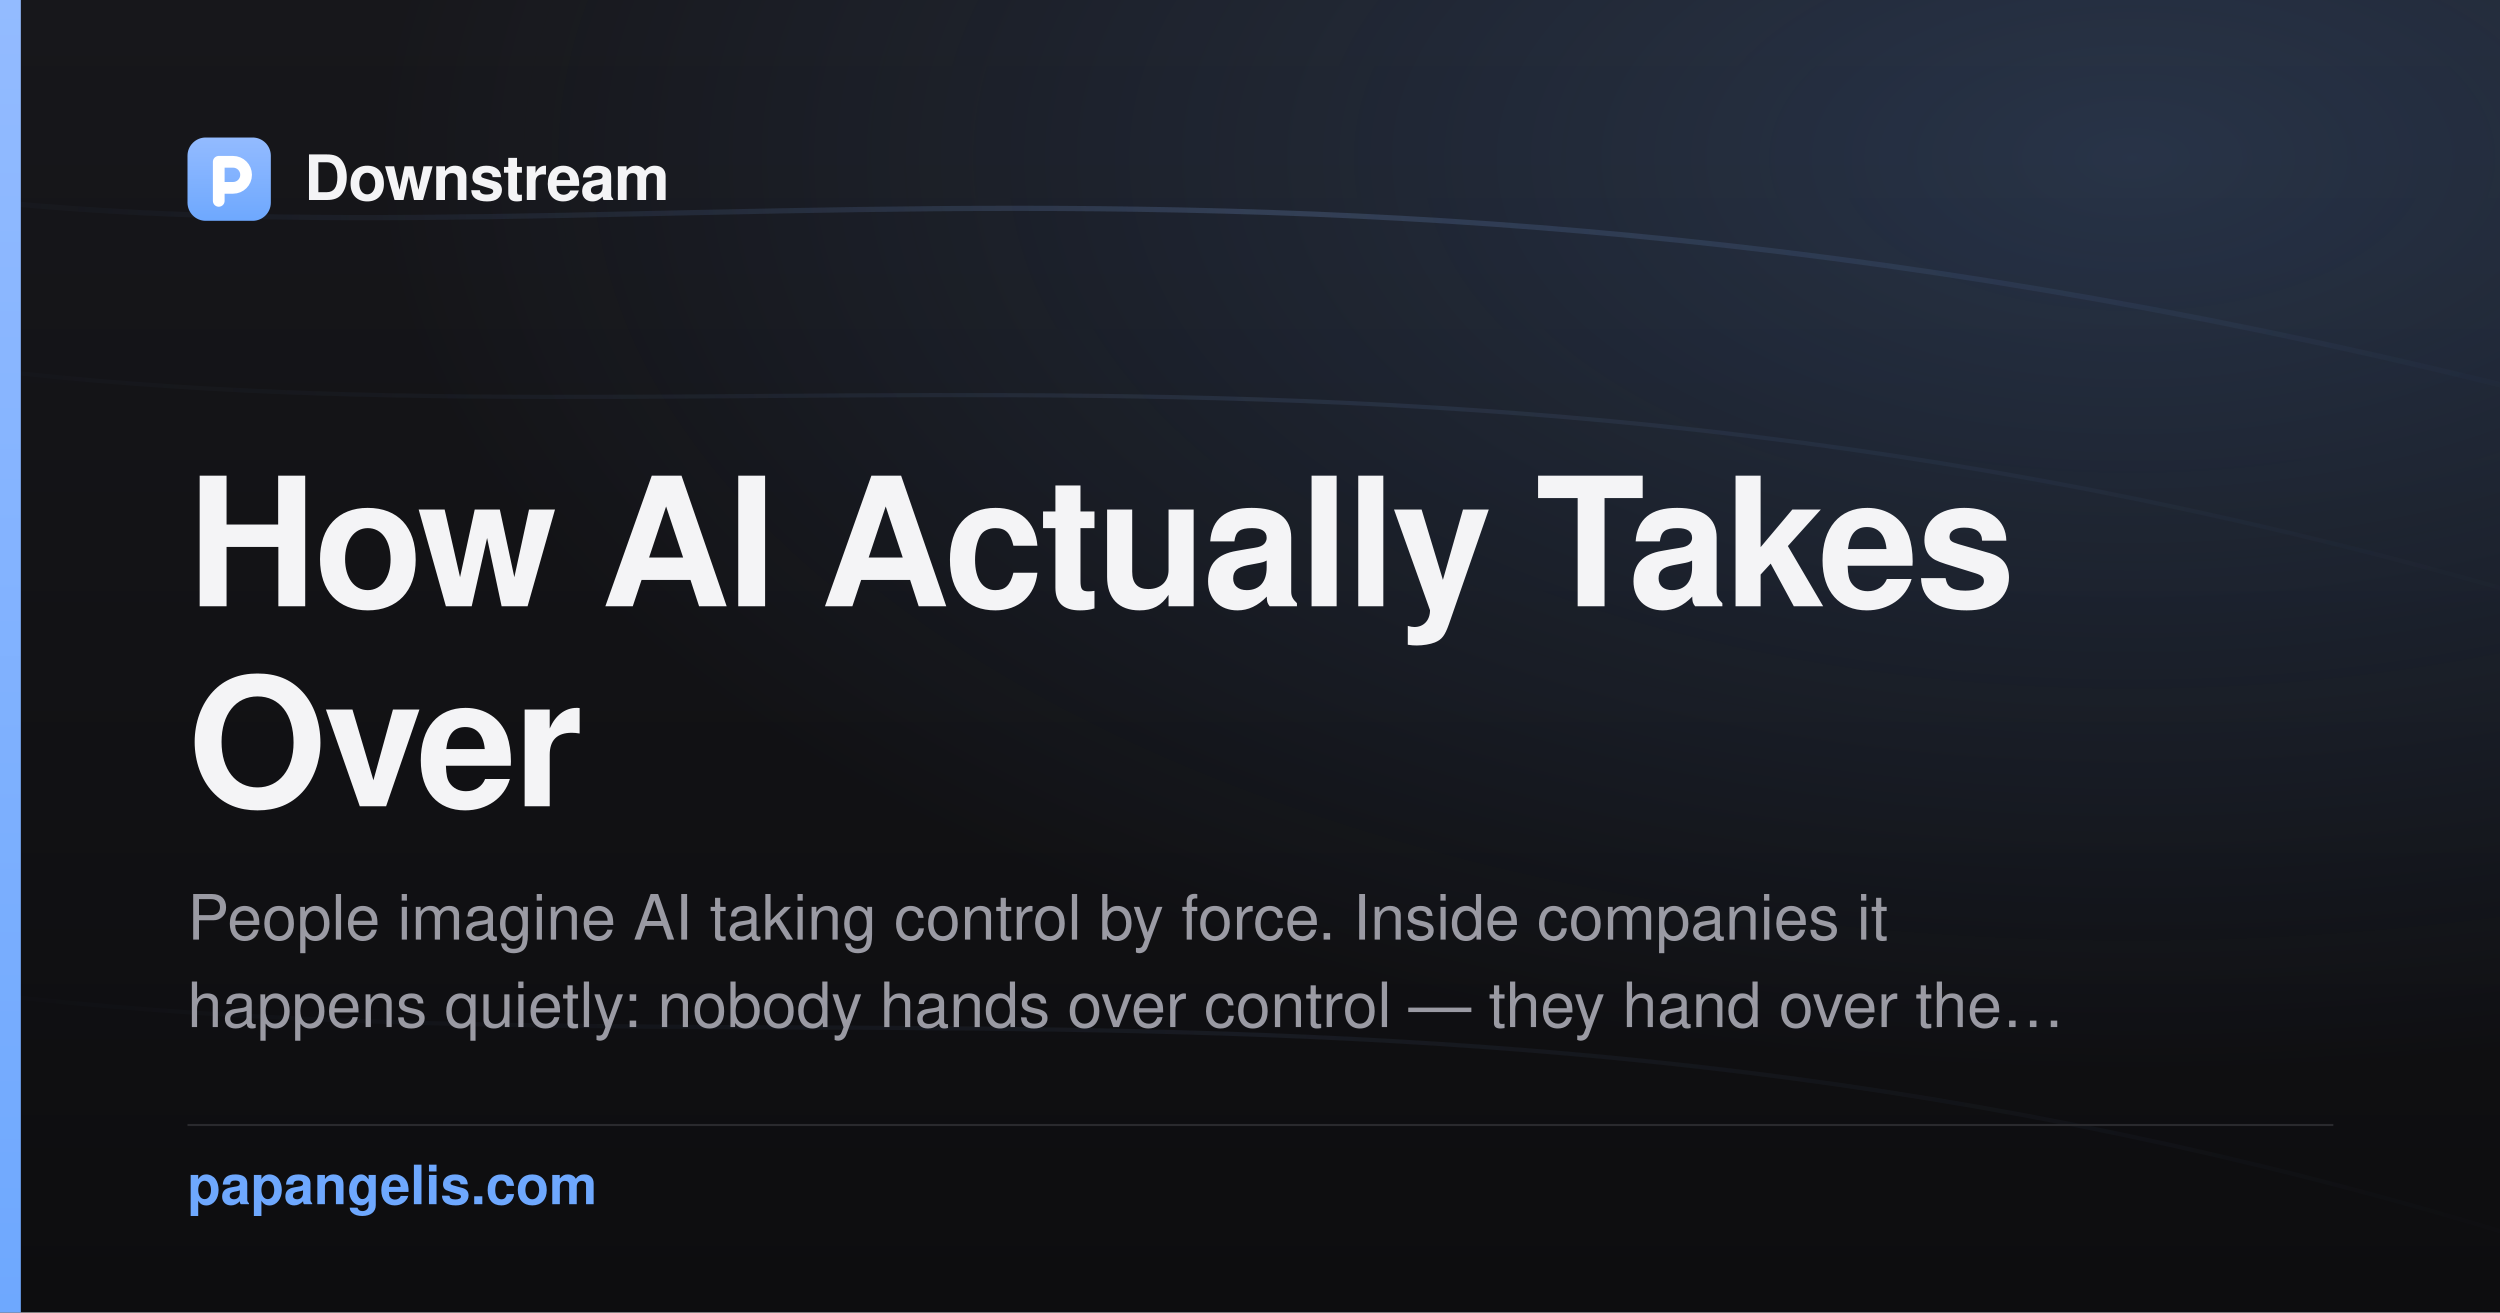
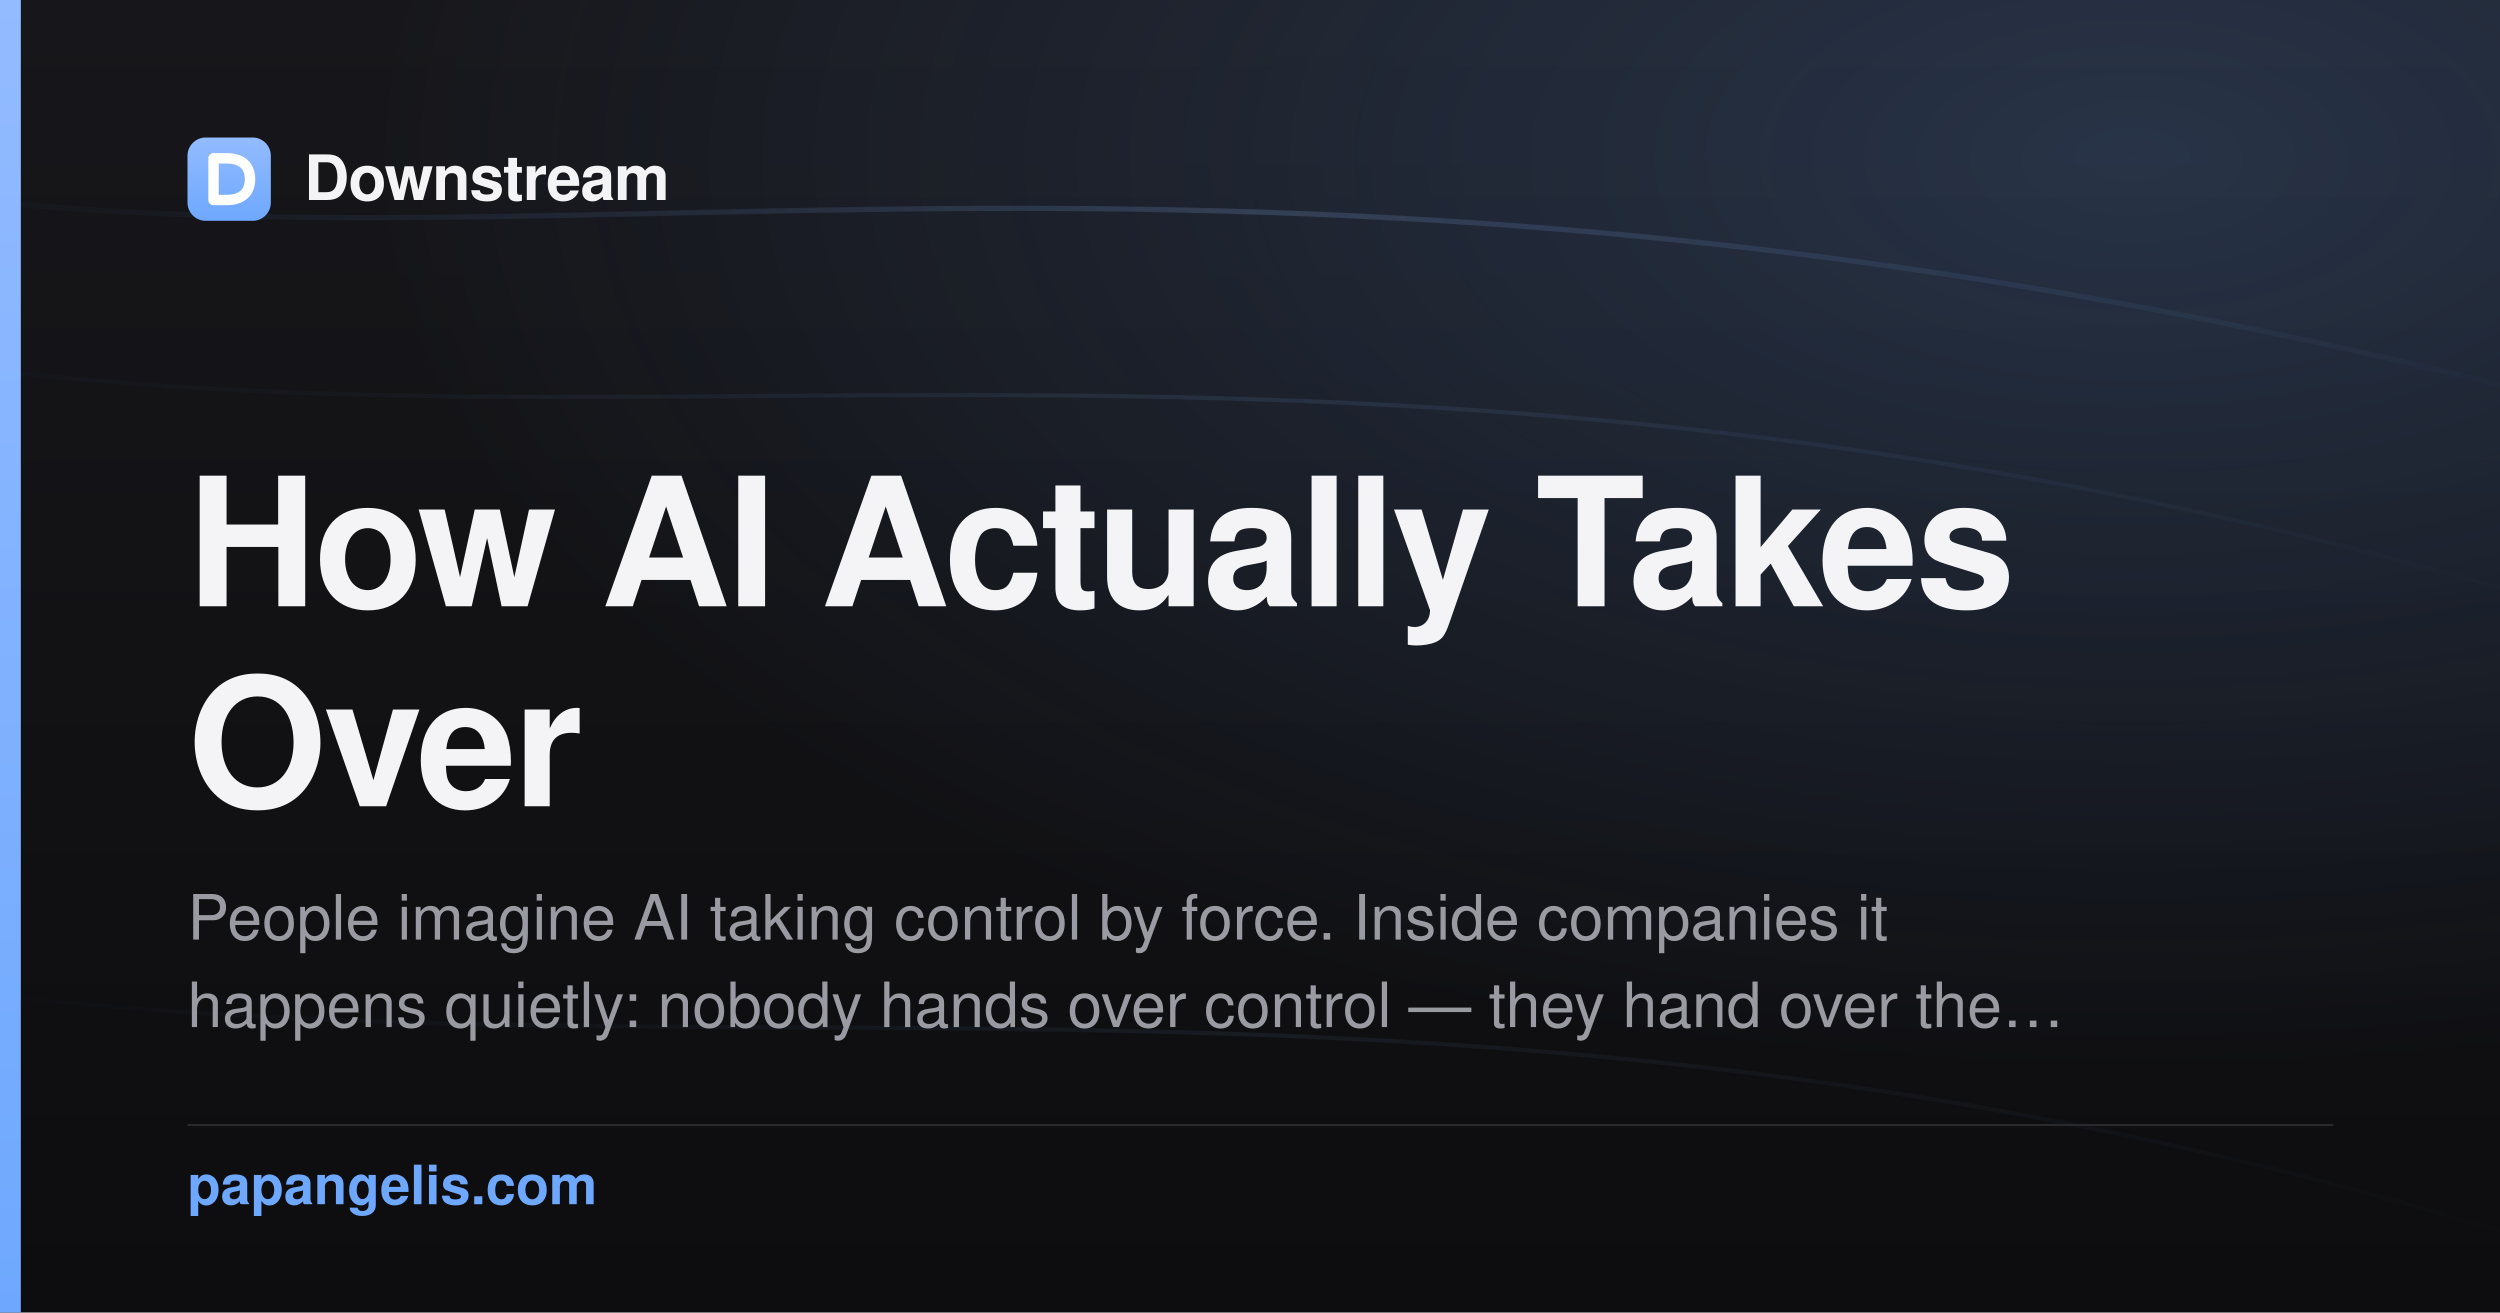
<svg xmlns="http://www.w3.org/2000/svg" width="1200" height="630" viewBox="0 0 1200 630">
  <defs>
    <linearGradient id="bg" x1="0" y1="0" x2="0" y2="1">
      <stop offset="0" stop-color="#17171b" />
      <stop offset="1" stop-color="#0d0d0f" />
    </linearGradient>
    <radialGradient id="glow" cx="0.85" cy="0.12" r="0.7">
      <stop offset="0" stop-color="#6ea8fe" stop-opacity="0.20" />
      <stop offset="1" stop-color="#6ea8fe" stop-opacity="0" />
    </radialGradient>
    <linearGradient id="bar" x1="0" y1="0" x2="0" y2="1">
      <stop offset="0" stop-color="#93bbff" />
      <stop offset="1" stop-color="#6ea8fe" />
    </linearGradient>
    <linearGradient id="stream" x1="0" y1="0" x2="1" y2="0">
      <stop offset="0" stop-color="#6ea8fe" stop-opacity="0" />
      <stop offset="0.5" stop-color="#93bbff" />
      <stop offset="1" stop-color="#6ea8fe" stop-opacity="0" />
    </linearGradient>
  </defs>
  <g font-family="'Helvetica Neue', Helvetica, Arial, sans-serif">
    <rect width="1200" height="630" fill="url(#bg)" />
    <rect width="1200" height="630" fill="url(#glow)" />
    <path d="M -60 90 C 280 140, 620 30, 1260 200" fill="none" stroke="url(#stream)" stroke-width="2.5" stroke-opacity="0.18" />
    <path d="M -60 170 C 320 230, 680 120, 1260 300" fill="none" stroke="url(#stream)" stroke-width="2" stroke-opacity="0.1" />
    <path d="M -60 470 C 340 530, 720 430, 1260 610" fill="none" stroke="url(#stream)" stroke-width="2" stroke-opacity="0.07" />
    <rect x="0" y="0" width="10" height="630" fill="url(#bar)" />
    <g>
-       <g>
-         <rect x="90" y="66" width="40" height="40" rx="8.75" fill="url(#bar)" />
-         <path d="M 105 96.417 V 77.667 h 6.875 a 6.25 6.25 0 0 1 0 12.5 H 105" fill="none" stroke="#ffffff" stroke-width="5.625" stroke-linecap="round" stroke-linejoin="round" />
+       <g transform="translate(90 66) scale(0.625)">
+         <rect width="64" height="64" rx="14" fill="url(#bar)" />
+         <path d="M20 16 H30 C42 16 48 22 48 32 C48 42 42 48 30 48 H20 Z" fill="none" stroke="#ffffff" stroke-width="8" stroke-linejoin="round" />
      </g>
      <text x="146" y="96" font-size="30" font-weight="700" letter-spacing="-0.5" fill="#f4f4f6">Downstream</text>
    </g>
    <text x="90" y="291" font-size="86" font-weight="700" letter-spacing="-1.5" fill="#f4f4f6">How AI Actually Takes</text>
    <text x="90" y="387" font-size="86" font-weight="700" letter-spacing="-1.5" fill="#f4f4f6">Over</text>
    <text x="90" y="451" font-size="30" font-weight="400" fill="#9a9aa3">People imagine AI taking control by force. Inside companies it</text>
    <text x="90" y="493" font-size="30" font-weight="400" fill="#9a9aa3">happens quietly: nobody hands over control — they hand over the…</text>
    <line x1="90" y1="540" x2="1120" y2="540" stroke="#2a2a2e" stroke-width="1" />
    <text x="90" y="578" font-size="26" font-weight="600" fill="#6ea8fe">papangelis.com</text>
  </g>
</svg>
